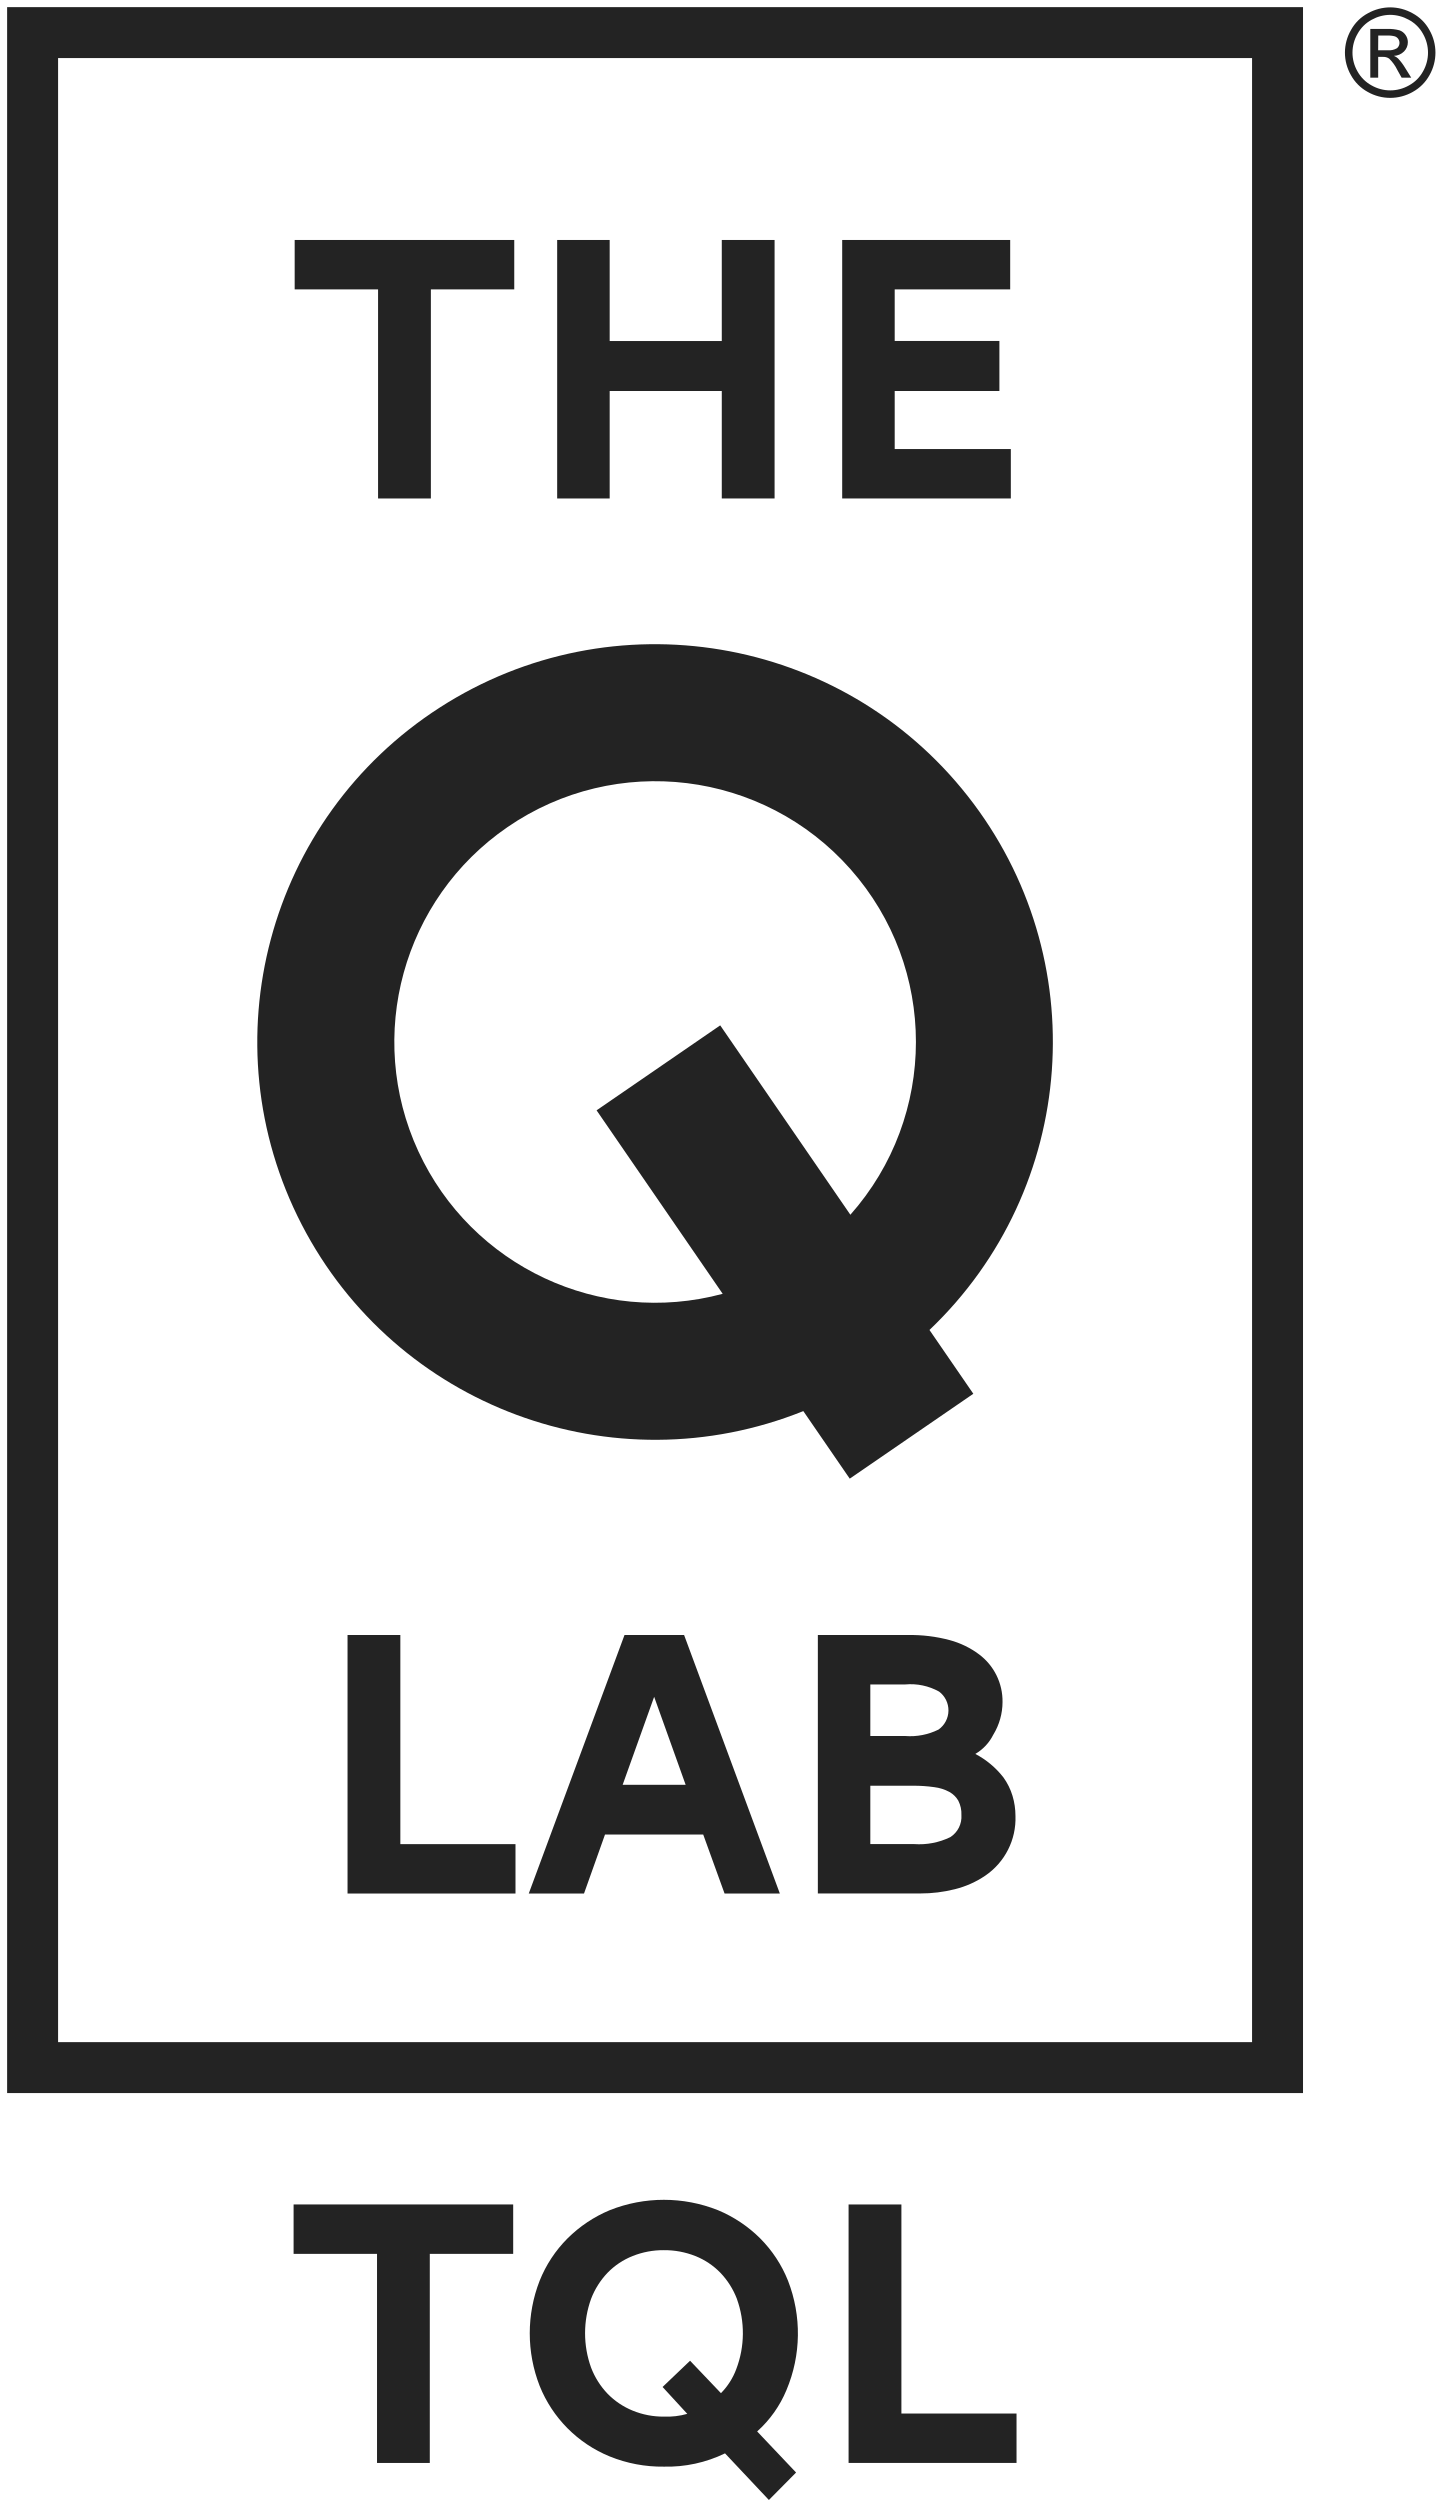
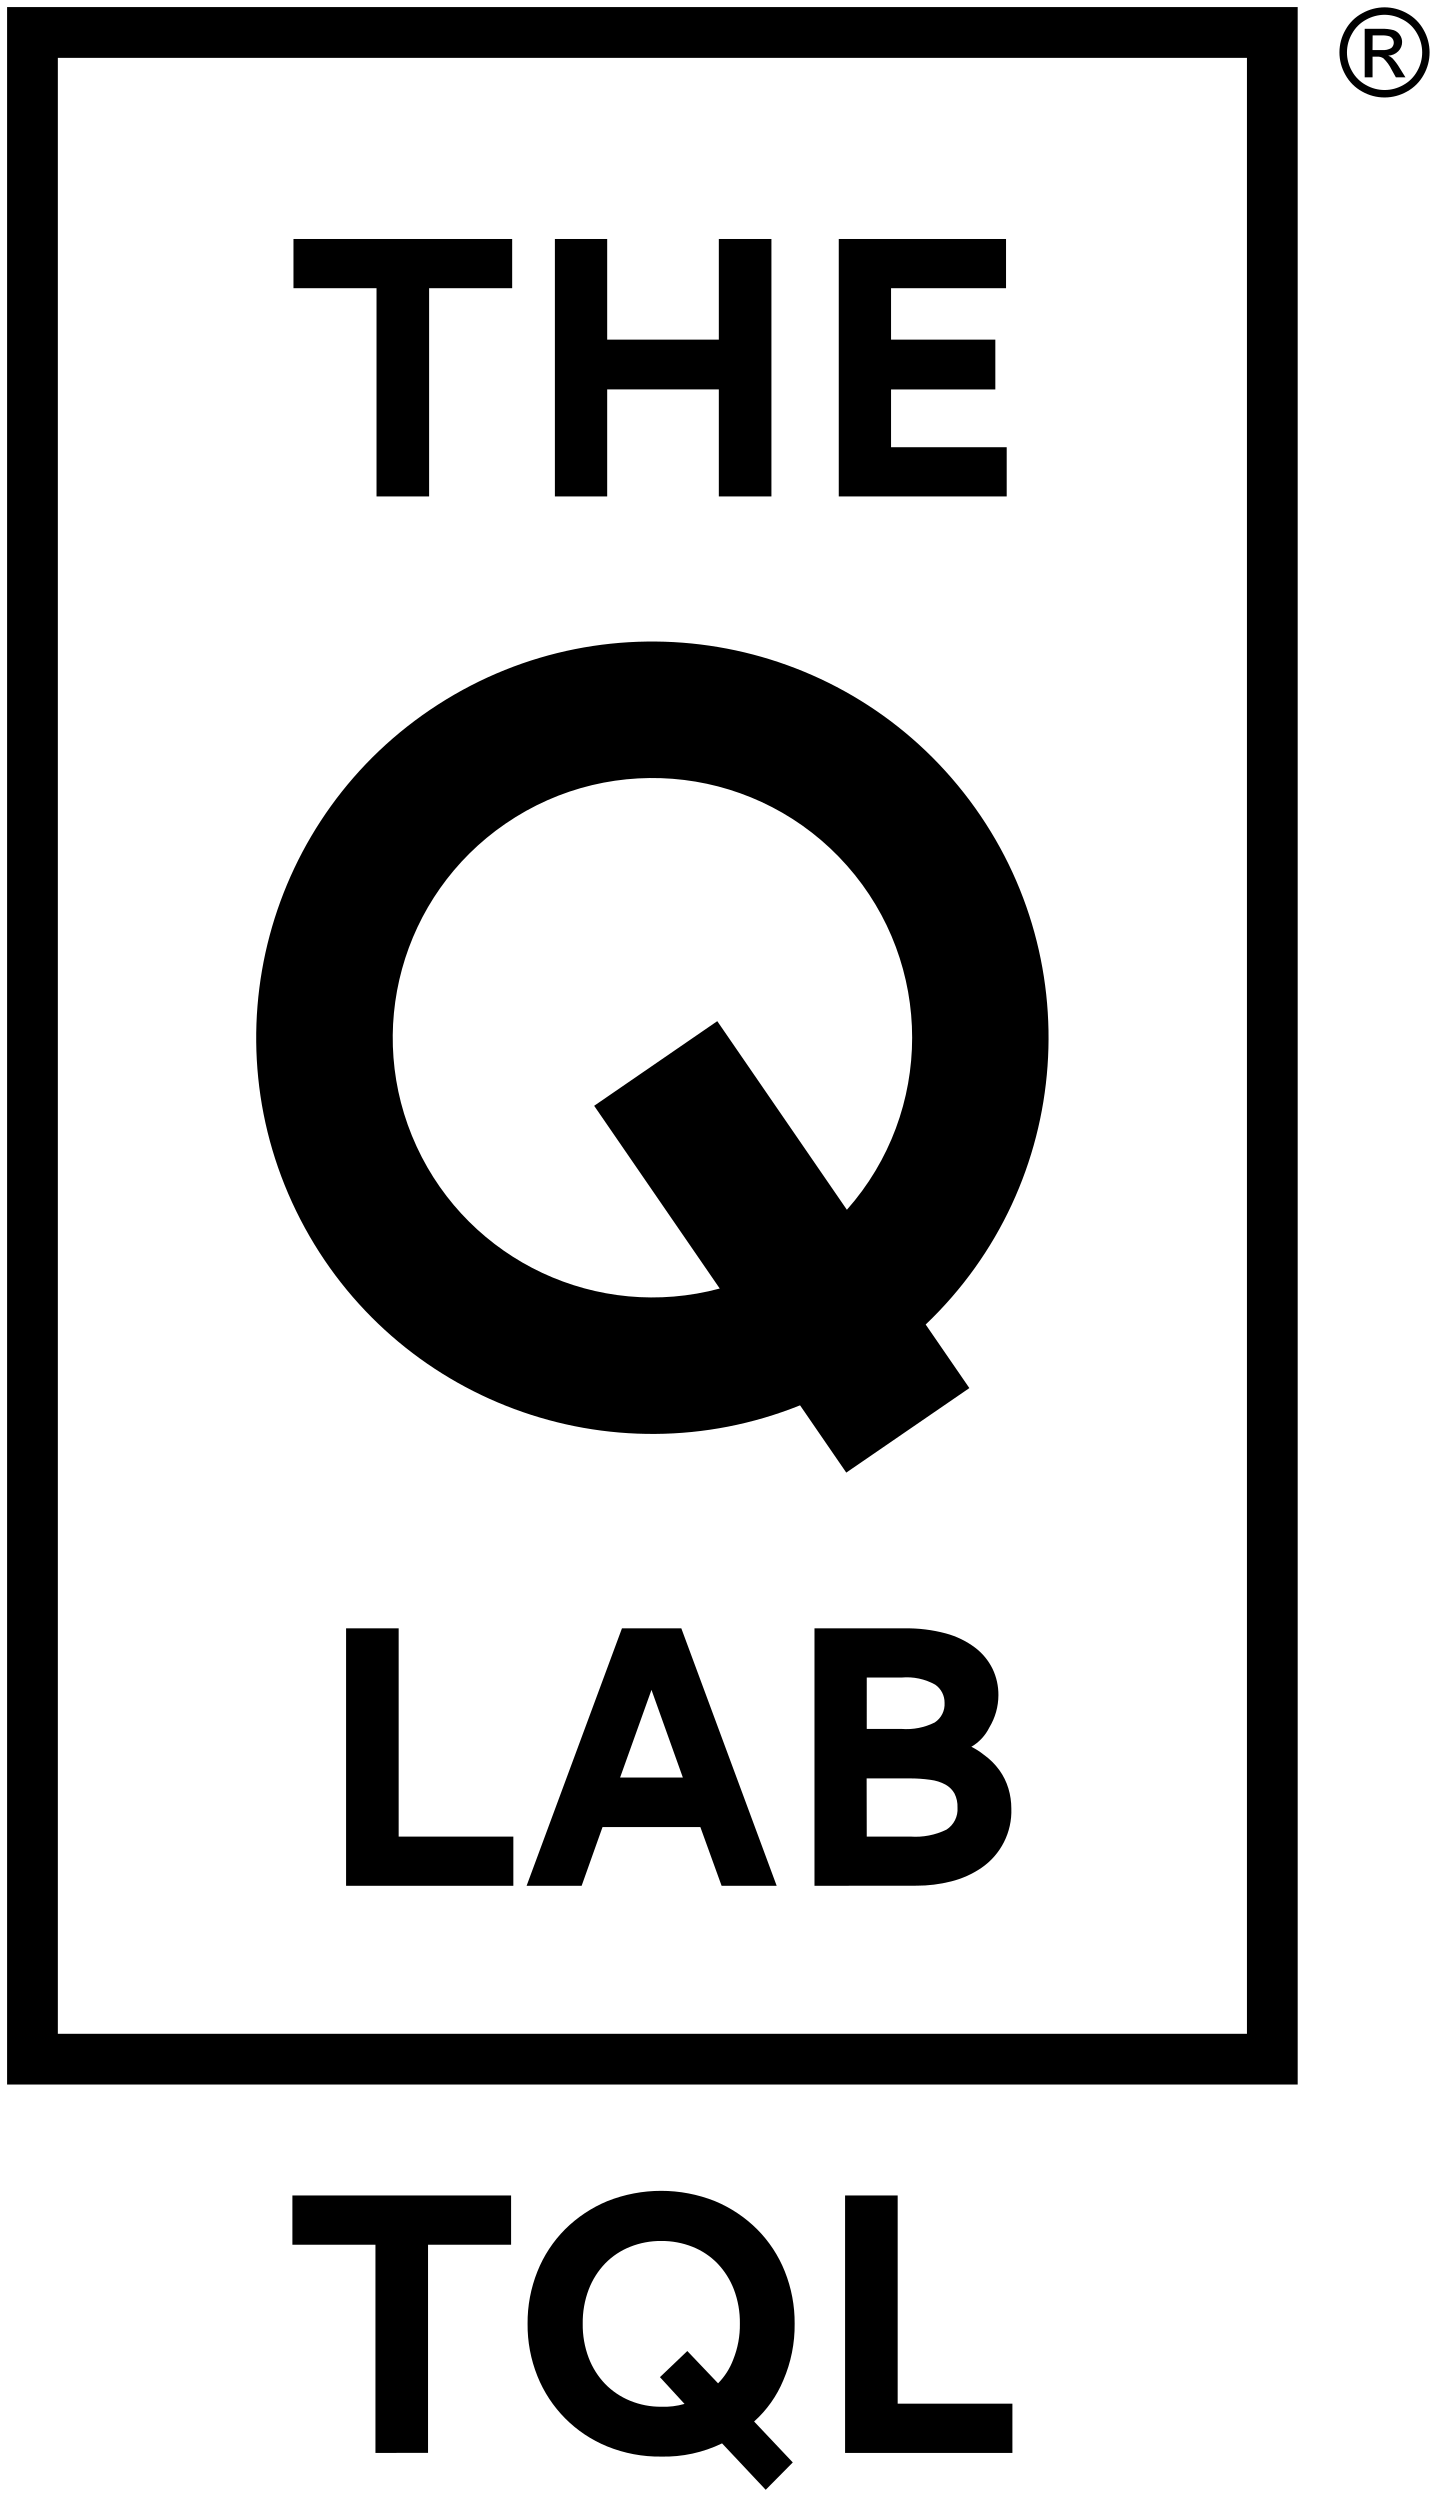
- <svg xmlns="http://www.w3.org/2000/svg" width="100.852" height="175.643" viewBox="0 0 100.852 175.643">
+ <svg xmlns="http://www.w3.org/2000/svg" width="100.852" height="176.363" viewBox="0 0 100.852 176.363">
  <g transform="translate(429.5 -11450.5)">
-     <path d="M0,146.554V0H91.046V146.554Zm3.581-3.58H87.466V3.581H3.581ZM55.939,98.64a27.946,27.946,0,1,1,8.863-5.7l3.081,4.482L59.2,103.386ZM35.151,57.614A18.316,18.316,0,0,0,50.274,90.4l-8.86-12.891L50.1,71.539l9.145,13.306A18.315,18.315,0,0,0,35.151,57.614Z" transform="translate(-429 11451)" fill="#232323" stroke="rgba(0,0,0,0)" stroke-miterlimit="10" stroke-width="1" />
-     <path d="M23.024,22.116V18.644H38.451v3.472H32.593v14.69h-3.71V22.116Z" transform="translate(-431.821 11448.716)" fill="#232323" />
-     <path d="M44.042,18.644h3.689v7.1h7.876v-7.1h3.71V36.805h-3.71V29.255H47.731v7.551H44.042Z" transform="translate(-434.397 11448.716)" fill="#232323" />
-     <path d="M78.667,18.644v3.472H70.553v3.623h7.356v3.516H70.553v4.078h8.159v3.472H66.864V18.644Z" transform="translate(-437.194 11448.716)" fill="#232323" />
-     <path d="M39.057,145.034v3.472h-11.8V130.345h3.71v14.69Z" transform="translate(-432.34 11435.027)" fill="#232323" />
-     <path d="M55.524,148.507l-1.5-4.145h-6.9l-1.475,4.145H41.767l6.727-18.162h4.187l6.727,18.162Zm-2.734-7.638-2.213-6.183-2.214,6.183Z" transform="translate(-434.118 11435.027)" fill="#232323" />
-     <path d="M77.247,137.332a3.23,3.23,0,0,1-1.27,1.367,6.072,6.072,0,0,1,1.974,1.649,4.364,4.364,0,0,1,.641,1.3,4.925,4.925,0,0,1,.206,1.411,4.86,4.86,0,0,1-2.116,4.188,6.633,6.633,0,0,1-2.137.955,9.85,9.85,0,0,1-2.431.3h-7.2V130.345h6.336a10.609,10.609,0,0,1,2.929.358,6.076,6.076,0,0,1,2.061,1,4.108,4.108,0,0,1,1.649,3.352,4.422,4.422,0,0,1-.64,2.279m-3.82-3.017a4.122,4.122,0,0,0-2.375-.5H68.6v3.623h2.453a4.467,4.467,0,0,0,2.343-.455,1.652,1.652,0,0,0,.032-2.669m1.357,7.671a1.665,1.665,0,0,0-.629-.618,3,3,0,0,0-1.063-.336,10.207,10.207,0,0,0-1.5-.1H68.6v4.1h3.081a4.992,4.992,0,0,0,2.539-.488A1.7,1.7,0,0,0,75,142.994a2.023,2.023,0,0,0-.217-1.008" transform="translate(-436.954 11435.027)" fill="#232323" />
-     <path d="M22.938,179.41v-3.472H38.366v3.472H32.507V194.1H28.8V179.41Z" transform="translate(-431.811 11429.44)" fill="#232323" />
-     <path d="M59.885,188.933a8.046,8.046,0,0,1-2.06,2.908l2.734,2.886-1.91,1.93-3.082-3.276a9.324,9.324,0,0,1-4.3.933,9.766,9.766,0,0,1-3.8-.716,8.953,8.953,0,0,1-4.924-4.958,10.166,10.166,0,0,1,0-7.388A8.866,8.866,0,0,1,44.5,178.28a9.284,9.284,0,0,1,2.973-1.986,10.286,10.286,0,0,1,7.594,0,9.245,9.245,0,0,1,2.973,1.986,8.844,8.844,0,0,1,1.953,2.973,10.229,10.229,0,0,1-.109,7.68M56.4,182.522a5.49,5.49,0,0,0-1.162-1.833,5.058,5.058,0,0,0-1.757-1.172,5.861,5.861,0,0,0-2.214-.412,5.788,5.788,0,0,0-2.191.412,5.057,5.057,0,0,0-1.758,1.172,5.486,5.486,0,0,0-1.16,1.833,7.116,7.116,0,0,0,0,4.838,5.49,5.49,0,0,0,1.16,1.834,5.208,5.208,0,0,0,1.758,1.183,5.661,5.661,0,0,0,2.191.423,5.22,5.22,0,0,0,1.649-.195l-1.736-1.888,1.931-1.844,2.17,2.279a4.78,4.78,0,0,0,1.073-1.682,7.1,7.1,0,0,0,.045-4.947" transform="translate(-434.129 11429.485)" fill="#232323" />
-     <path d="M79.175,190.628V194.1h-11.8V175.938h3.711v14.689Z" transform="translate(-437.256 11429.44)" fill="#232323" />
-     <path d="M110.3.019a3.249,3.249,0,0,1,1.564.411,2.92,2.92,0,0,1,1.188,1.176,3.2,3.2,0,0,1,.007,3.176,2.965,2.965,0,0,1-1.176,1.178,3.2,3.2,0,0,1-3.165,0,2.972,2.972,0,0,1-1.178-1.178,3.183,3.183,0,0,1,.006-3.176A2.937,2.937,0,0,1,108.738.43,3.254,3.254,0,0,1,110.3.019m0,.526a2.722,2.722,0,0,0-1.3.344,2.463,2.463,0,0,0-.992.983A2.641,2.641,0,0,0,108,4.518a2.5,2.5,0,0,0,.984.982,2.649,2.649,0,0,0,2.639,0,2.47,2.47,0,0,0,.982-.982,2.655,2.655,0,0,0-.006-2.646A2.443,2.443,0,0,0,111.6.889a2.72,2.72,0,0,0-1.3-.344m-1.4,4.414V1.536h1.176a2.871,2.871,0,0,1,.872.095.844.844,0,0,1,.43.331.875.875,0,0,1,.161.5.913.913,0,0,1-.268.654,1.06,1.06,0,0,1-.711.311.941.941,0,0,1,.291.182,3.866,3.866,0,0,1,.506.678l.417.67h-.675l-.3-.54a2.762,2.762,0,0,0-.578-.8.708.708,0,0,0-.441-.118h-.326V4.958Zm.552-1.927h.67a1.08,1.08,0,0,0,.655-.143.491.491,0,0,0,.09-.65.5.5,0,0,0-.233-.18A1.738,1.738,0,0,0,110.087,2h-.628Z" transform="translate(-442.127 11450.998)" fill="#232323" />
+     <path d="M0,146.554V0H91.046V146.554Zm3.581-3.58H87.466V3.581H3.581ZM55.94,98.639a27.947,27.947,0,1,1,8.862-5.7l3.082,4.483L59.2,103.385ZM35.151,57.613A18.317,18.317,0,0,0,50.275,90.4l-8.86-12.891L50.1,71.538l9.144,13.306A18.315,18.315,0,0,0,35.151,57.613Z" transform="translate(-429 11451)" fill="currentcolor" stroke="rgba(0,0,0,0)" stroke-miterlimit="10" stroke-width="1" />
+     <path d="M38.468,18.162V0h11.8V3.472H42.156V7.1h7.357v3.515H42.156V14.69h8.159v3.472Zm-8.461,0V10.611H22.131v7.551H18.442V0h3.689V7.1h7.876V0h3.71V18.162Zm-24.148,0V3.472H0V0H15.428V3.472H9.569v14.69Z" transform="translate(-408.797 11467.359)" fill="currentcolor" stroke="rgba(0,0,0,0)" stroke-miterlimit="10" stroke-width="1" />
+     <path d="M33.044,18.162V0H39.38a10.613,10.613,0,0,1,2.929.358,6.063,6.063,0,0,1,2.061,1,4.177,4.177,0,0,1,1.237,1.5,4.22,4.22,0,0,1,.412,1.856,4.421,4.421,0,0,1-.64,2.279A3.23,3.23,0,0,1,44.11,8.355a4.77,4.77,0,0,1,.868.553A4.775,4.775,0,0,1,46.084,10a4.352,4.352,0,0,1,.641,1.3,4.921,4.921,0,0,1,.206,1.41A4.861,4.861,0,0,1,44.816,16.9a6.662,6.662,0,0,1-2.138.955,9.868,9.868,0,0,1-2.431.3Zm3.687-3.472h3.081a4.99,4.99,0,0,0,2.54-.488,1.7,1.7,0,0,0,.781-1.553,2.021,2.021,0,0,0-.217-1.008,1.661,1.661,0,0,0-.629-.618,2.991,2.991,0,0,0-1.064-.337,10.218,10.218,0,0,0-1.5-.1h-3Zm0-7.594h2.452a4.467,4.467,0,0,0,2.343-.455,1.547,1.547,0,0,0,.695-1.39,1.535,1.535,0,0,0-.662-1.28,4.116,4.116,0,0,0-2.375-.5H36.732ZM26.492,18.162l-1.5-4.145h-6.9l-1.475,4.145H12.735L19.462,0h4.188l6.727,18.162Zm-7.161-7.638h4.427L21.545,4.34ZM0,18.162V0H3.71V14.69H11.8v3.472Z" transform="translate(-405.086 11565.372)" fill="currentcolor" stroke="rgba(0,0,0,0)" stroke-miterlimit="10" stroke-width="1" />
+     <path d="M30.311,17.814a9.331,9.331,0,0,1-4.3.933,9.769,9.769,0,0,1-3.8-.716,8.946,8.946,0,0,1-4.925-4.958,9.694,9.694,0,0,1-.695-3.7,9.72,9.72,0,0,1,.695-3.688,8.871,8.871,0,0,1,1.951-2.973A9.288,9.288,0,0,1,22.217.726a10.289,10.289,0,0,1,7.594,0,9.245,9.245,0,0,1,2.973,1.985,8.849,8.849,0,0,1,1.953,2.973,9.72,9.72,0,0,1,.695,3.688,9.773,9.773,0,0,1-.8,3.992,8.038,8.038,0,0,1-2.06,2.908L35.3,19.159l-1.91,1.931ZM23.824,3.948A5.058,5.058,0,0,0,22.065,5.12a5.5,5.5,0,0,0-1.16,1.833,6.565,6.565,0,0,0-.424,2.419,6.562,6.562,0,0,0,.424,2.419,5.492,5.492,0,0,0,1.16,1.834,5.213,5.213,0,0,0,1.759,1.183,5.659,5.659,0,0,0,2.191.423,5.2,5.2,0,0,0,1.649-.2l-1.735-1.888L27.86,11.3l2.17,2.279A4.778,4.778,0,0,0,31.1,11.9a6.5,6.5,0,0,0,.468-2.528,6.547,6.547,0,0,0-.423-2.419A5.5,5.5,0,0,0,29.985,5.12a5.059,5.059,0,0,0-1.757-1.172,5.863,5.863,0,0,0-2.214-.412A5.789,5.789,0,0,0,23.824,3.948ZM38.989,18.487V.325H42.7v14.69h8.093v3.472Zm-33.13,0V3.8H0V.325H15.428V3.8H9.569V18.486Z" transform="translate(-408.873 11605.054)" fill="currentcolor" stroke="rgba(0,0,0,0)" stroke-miterlimit="10" stroke-width="1" />
+     <path d="M110.3.019a3.249,3.249,0,0,1,1.564.411,2.92,2.92,0,0,1,1.188,1.176,3.2,3.2,0,0,1,.007,3.176,2.965,2.965,0,0,1-1.176,1.178,3.2,3.2,0,0,1-3.165,0,2.972,2.972,0,0,1-1.178-1.178,3.183,3.183,0,0,1,.006-3.176A2.937,2.937,0,0,1,108.738.43,3.254,3.254,0,0,1,110.3.019m0,.526a2.722,2.722,0,0,0-1.3.344,2.463,2.463,0,0,0-.992.983A2.641,2.641,0,0,0,108,4.518a2.5,2.5,0,0,0,.984.982,2.649,2.649,0,0,0,2.639,0,2.47,2.47,0,0,0,.982-.982,2.655,2.655,0,0,0-.006-2.646A2.443,2.443,0,0,0,111.6.889a2.72,2.72,0,0,0-1.3-.344m-1.4,4.414V1.536h1.176a2.871,2.871,0,0,1,.872.095.844.844,0,0,1,.43.331.875.875,0,0,1,.161.5.913.913,0,0,1-.268.654,1.06,1.06,0,0,1-.711.311.941.941,0,0,1,.291.182,3.866,3.866,0,0,1,.506.678l.417.67h-.675l-.3-.54a2.762,2.762,0,0,0-.578-.8.708.708,0,0,0-.441-.118h-.326V4.958Zm.552-1.927h.67a1.08,1.08,0,0,0,.655-.143.491.491,0,0,0,.09-.65.5.5,0,0,0-.233-.18A1.738,1.738,0,0,0,110.087,2h-.628Z" transform="translate(-442.127 11450.998)" fill="currentcolor" />
  </g>
</svg>
